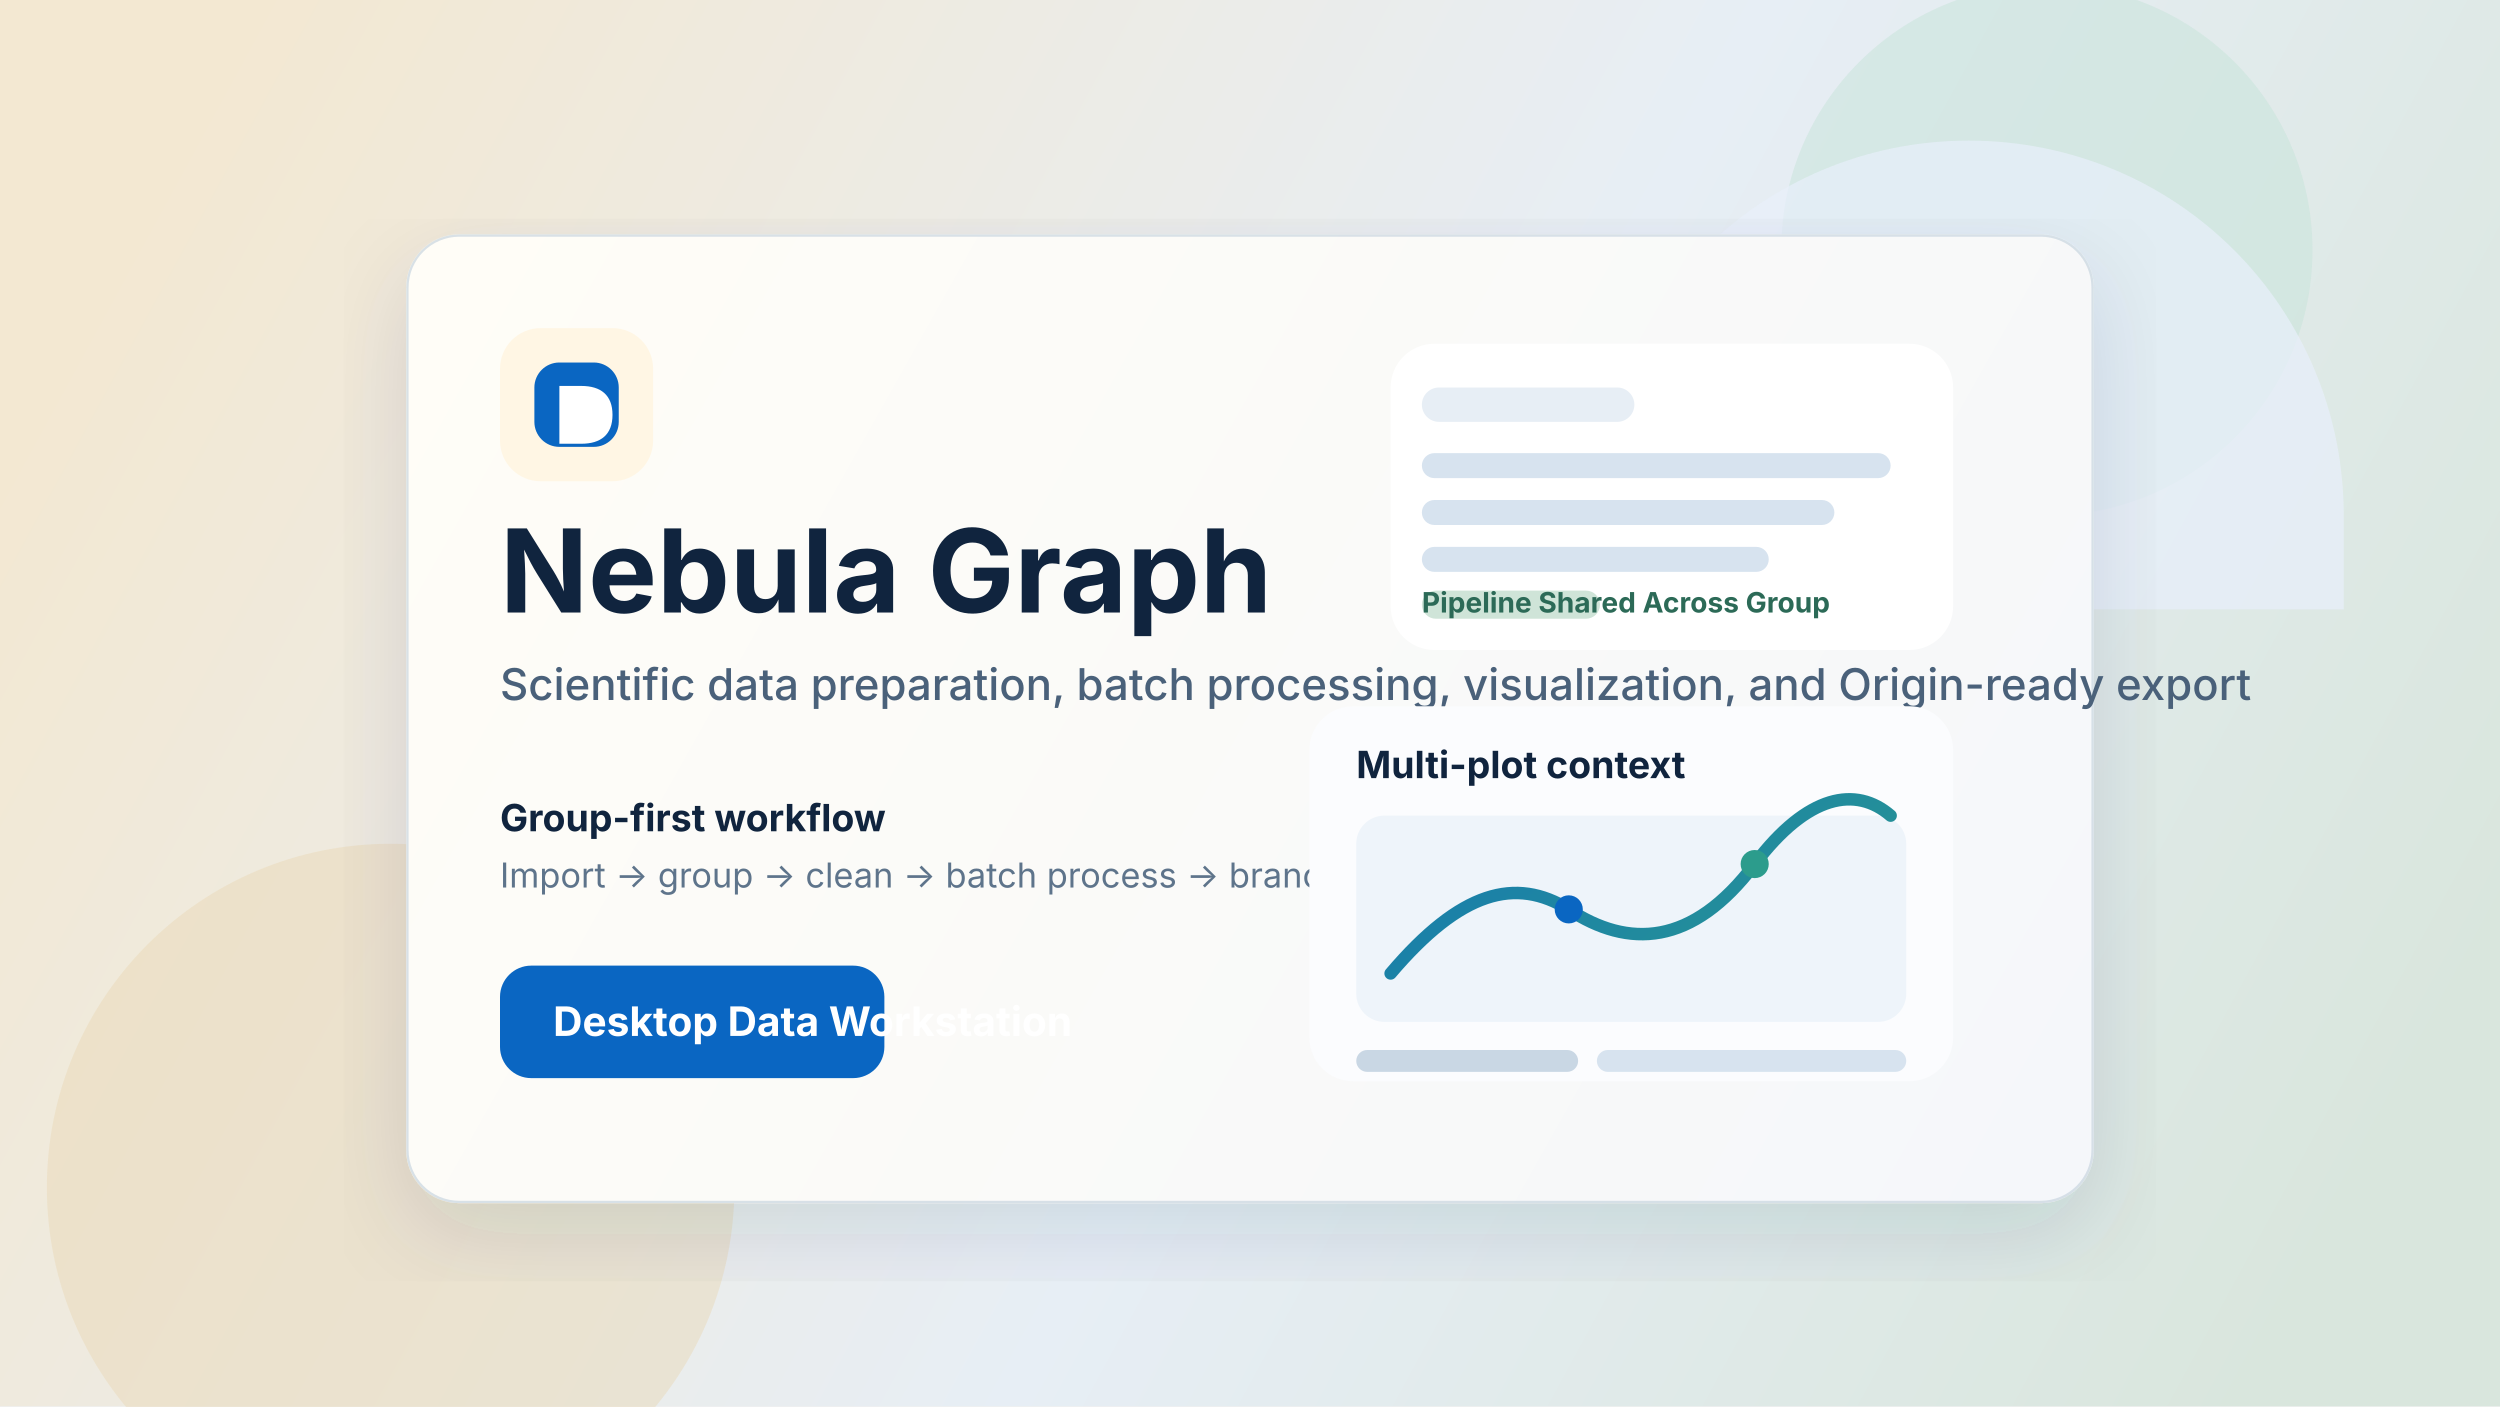
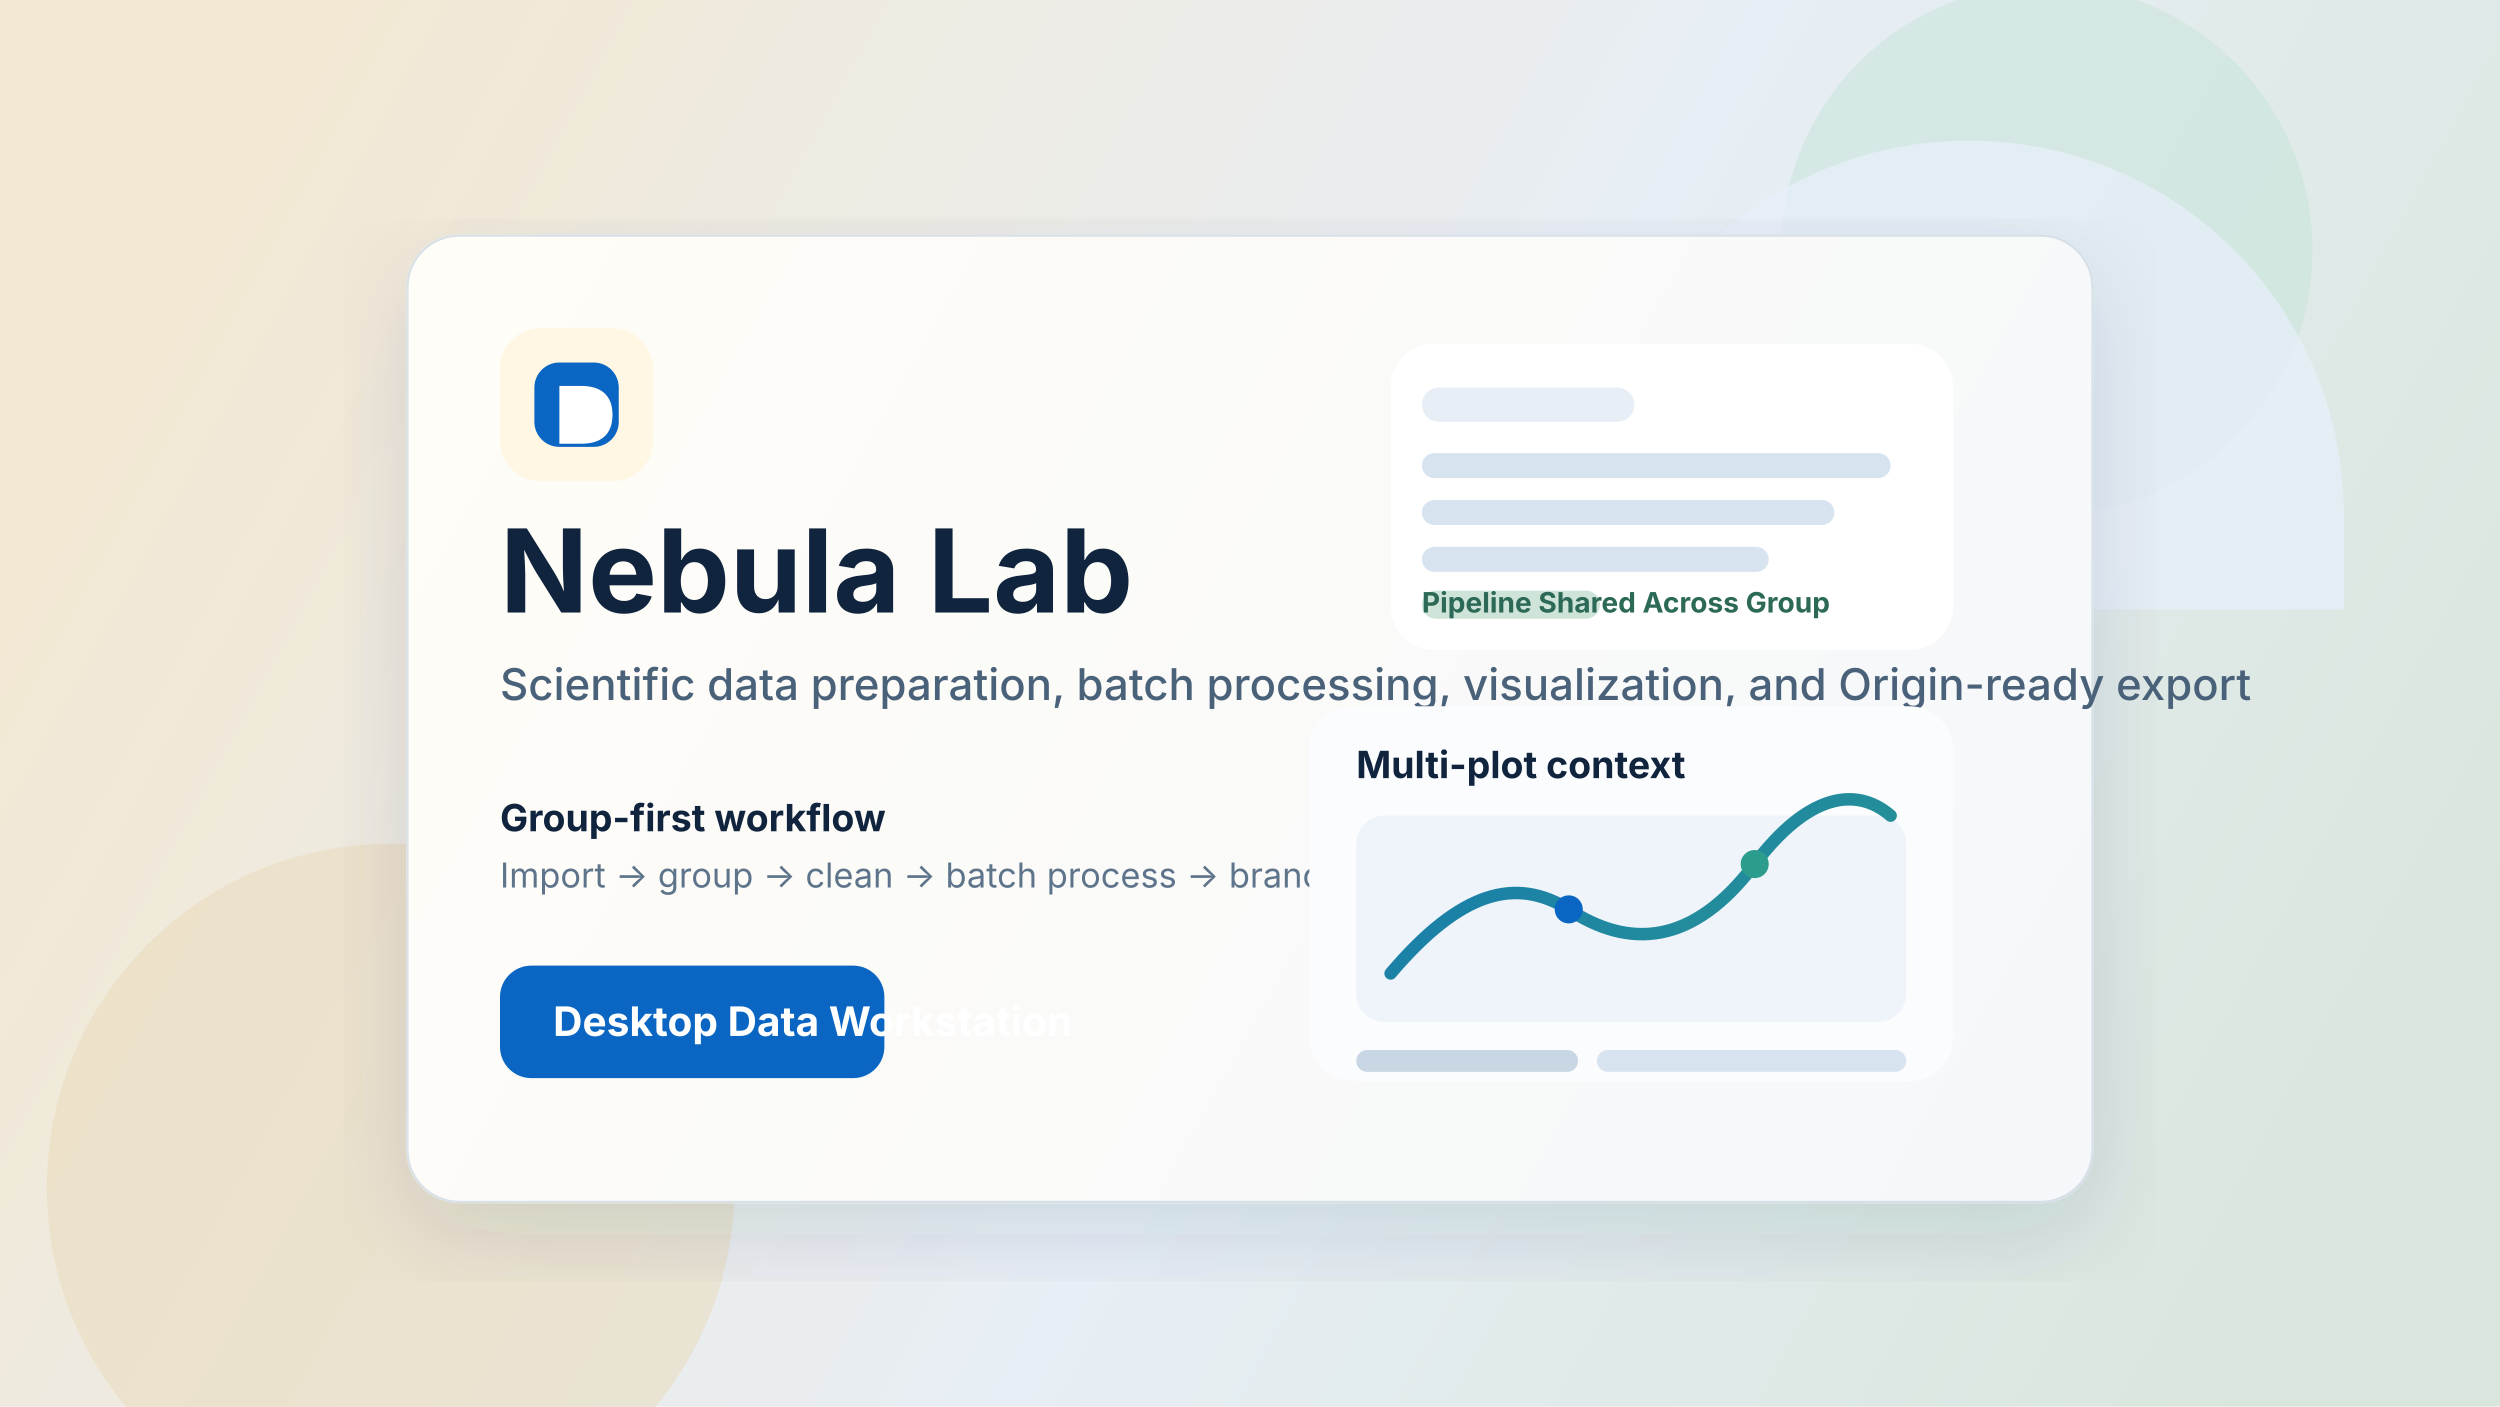
<svg xmlns="http://www.w3.org/2000/svg" width="1600" height="900" viewBox="0 0 1600 900" fill="none">
  <defs>
    <linearGradient id="bg" x1="120" y1="80" x2="1480" y2="820" gradientUnits="userSpaceOnUse">
      <stop stop-color="#F3E8D2" />
      <stop offset="0.55" stop-color="#E7EEF5" />
      <stop offset="1" stop-color="#D9E6DD" />
    </linearGradient>
    <linearGradient id="card" x1="270" y1="170" x2="1320" y2="760" gradientUnits="userSpaceOnUse">
      <stop stop-color="#FFFDF7" />
      <stop offset="1" stop-color="#F5F7FA" />
    </linearGradient>
    <linearGradient id="accent" x1="1010" y1="180" x2="1340" y2="580" gradientUnits="userSpaceOnUse">
      <stop stop-color="#0A66C2" />
      <stop offset="1" stop-color="#2C9C8C" />
    </linearGradient>
    <filter id="shadow" x="220" y="120" width="1160" height="700" filterUnits="userSpaceOnUse" color-interpolation-filters="sRGB">
      <feDropShadow dx="0" dy="20" stdDeviation="30" flood-color="#29415A" flood-opacity="0.12" />
    </filter>
  </defs>
  <rect width="1600" height="900" fill="url(#bg)" />
  <circle cx="1310" cy="160" r="170" fill="#C9E4DB" fill-opacity="0.55" />
  <circle cx="250" cy="760" r="220" fill="#E9D8B4" fill-opacity="0.45" />
  <path d="M1260 90C1393 90 1500 197 1500 330V390H1020V330C1020 197 1127 90 1260 90Z" fill="#E8F0FB" fill-opacity="0.7" />
  <g filter="url(#shadow)">
    <rect x="260" y="150" width="1080" height="620" rx="34" fill="url(#card)" />
    <rect x="260.75" y="150.75" width="1078.5" height="618.5" rx="33.25" stroke="#C5D2DE" stroke-opacity="0.65" stroke-width="1.5" />
  </g>
  <rect x="320" y="210" width="98" height="98" rx="26" fill="#FFF6E4" />
  <rect x="342" y="232" width="54" height="54" rx="16" fill="url(#accent)" />
  <path d="M358 271V247H372C384.5 247 392 252.8 392 265.5C392 278.2 384.5 284 372 284H358V271Z" fill="white" />
-   <text x="320" y="392" fill="#10243E" font-family="Segoe UI, Inter, Arial, sans-serif" font-size="74" font-weight="700">Nebula Graph</text>
+   <text x="320" y="392" fill="#10243E" font-family="Segoe UI, Inter, Arial, sans-serif" font-size="74" font-weight="700">Nebula Lab</text>
  <text x="320" y="448" fill="#4A617A" font-family="Segoe UI, Inter, Arial, sans-serif" font-size="28" font-weight="500">Scientific data preparation, batch processing, visualization, and Origin-ready export</text>
  <text x="320" y="532" fill="#10243E" font-family="Segoe UI, Inter, Arial, sans-serif" font-size="24" font-weight="700">Group-first workflow</text>
  <text x="320" y="568" fill="#5E748B" font-family="Segoe UI, Inter, Arial, sans-serif" font-size="22">Import → group → clean → batch process → branch → plot → export</text>
  <g>
    <rect x="320" y="618" width="246" height="72" rx="20" fill="#0A66C2" />
    <text x="354" y="663" fill="white" font-family="Segoe UI, Inter, Arial, sans-serif" font-size="26" font-weight="700">Desktop Data Workstation</text>
  </g>
  <g>
    <rect x="890" y="220" width="360" height="196" rx="28" fill="#FFFFFF" />
    <rect x="910" y="248" width="136" height="22" rx="11" fill="#E7EEF5" />
    <rect x="910" y="290" width="300" height="16" rx="8" fill="#D7E3EF" />
    <rect x="910" y="320" width="264" height="16" rx="8" fill="#D7E3EF" />
    <rect x="910" y="350" width="222" height="16" rx="8" fill="#D7E3EF" />
    <rect x="910" y="378" width="114" height="18" rx="9" fill="#CFE4D8" />
    <text x="910" y="392" fill="#2C6A57" font-family="Segoe UI, Inter, Arial, sans-serif" font-size="18" font-weight="700">Pipeline Shared Across Group</text>
  </g>
  <g>
    <rect x="838" y="452" width="412" height="240" rx="28" fill="#FBFCFE" />
    <text x="868" y="498" fill="#10243E" font-family="Segoe UI, Inter, Arial, sans-serif" font-size="24" font-weight="700">Multi-plot context</text>
    <rect x="868" y="522" width="352" height="132" rx="18" fill="#EEF4FA" />
    <path d="M890 623C935 570 970 561 1004 582C1042 607 1083 606 1123 553C1157 508 1188 503 1210 522" stroke="url(#accent)" stroke-width="8" stroke-linecap="round" />
    <circle cx="1004" cy="582" r="9" fill="#0A66C2" />
    <circle cx="1123" cy="553" r="9" fill="#2C9C8C" />
    <rect x="868" y="672" width="142" height="14" rx="7" fill="#C9D7E4" />
    <rect x="1022" y="672" width="198" height="14" rx="7" fill="#D7E3EF" />
  </g>
</svg>
